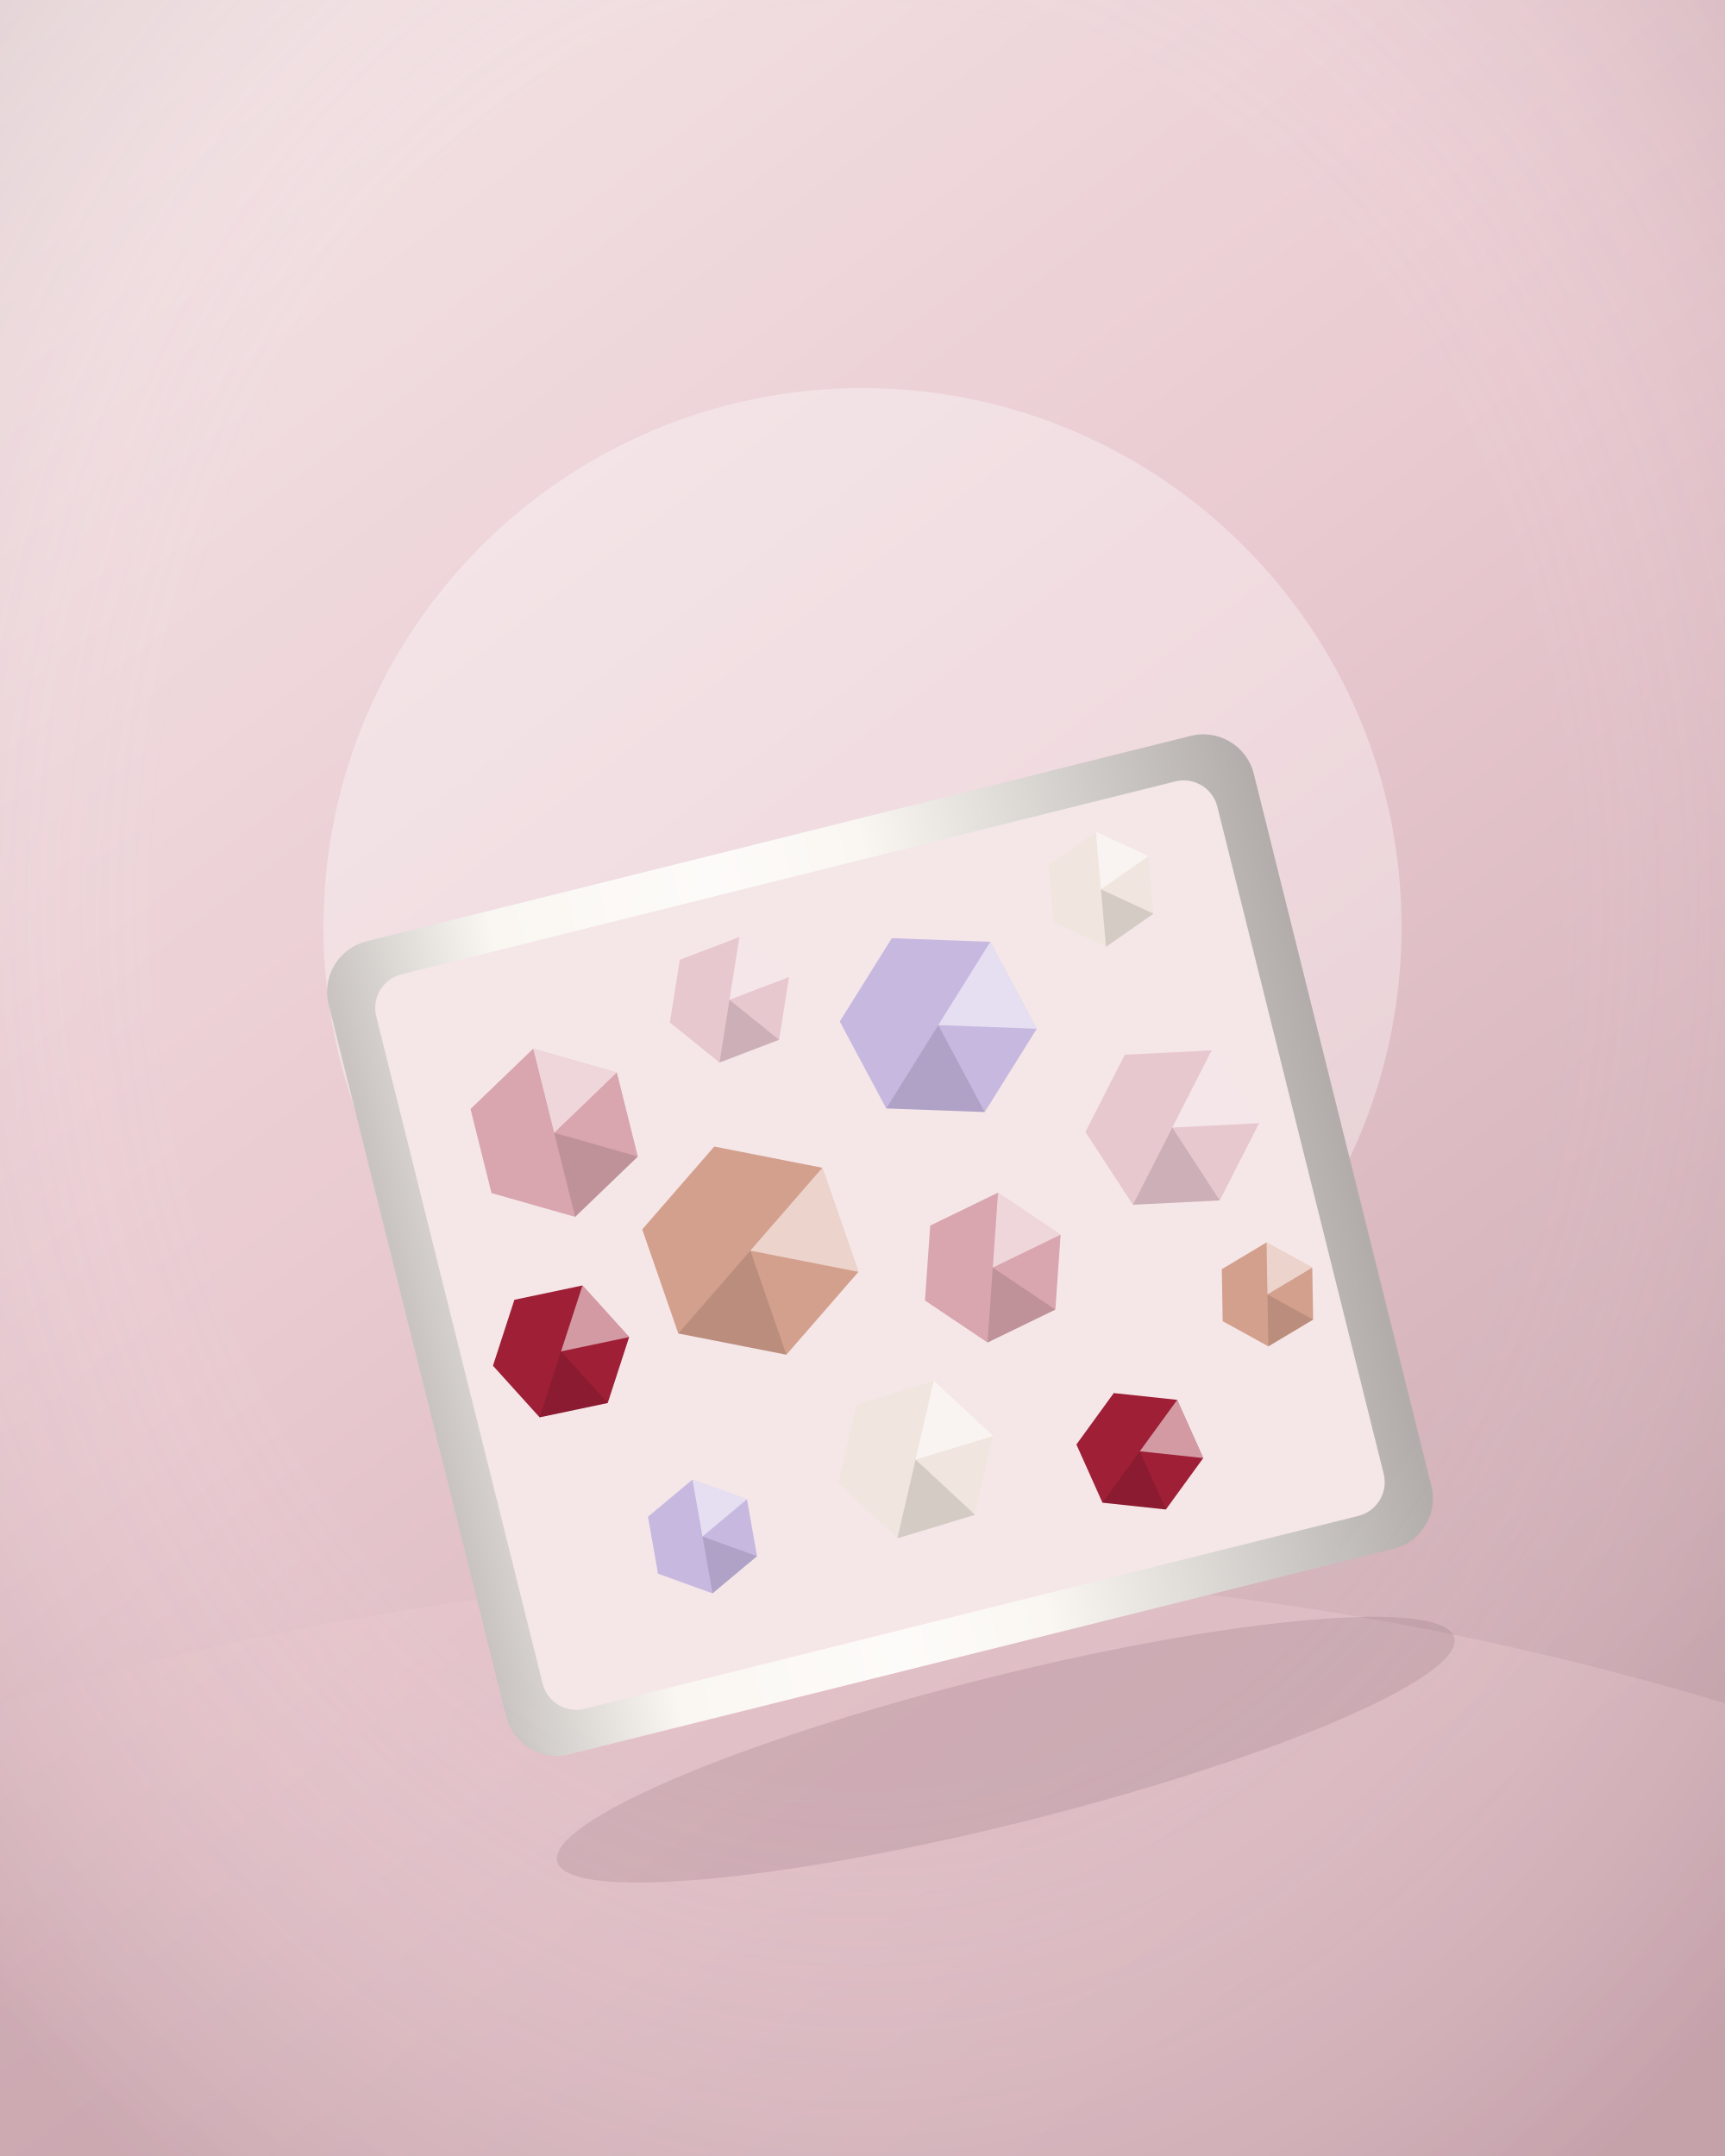
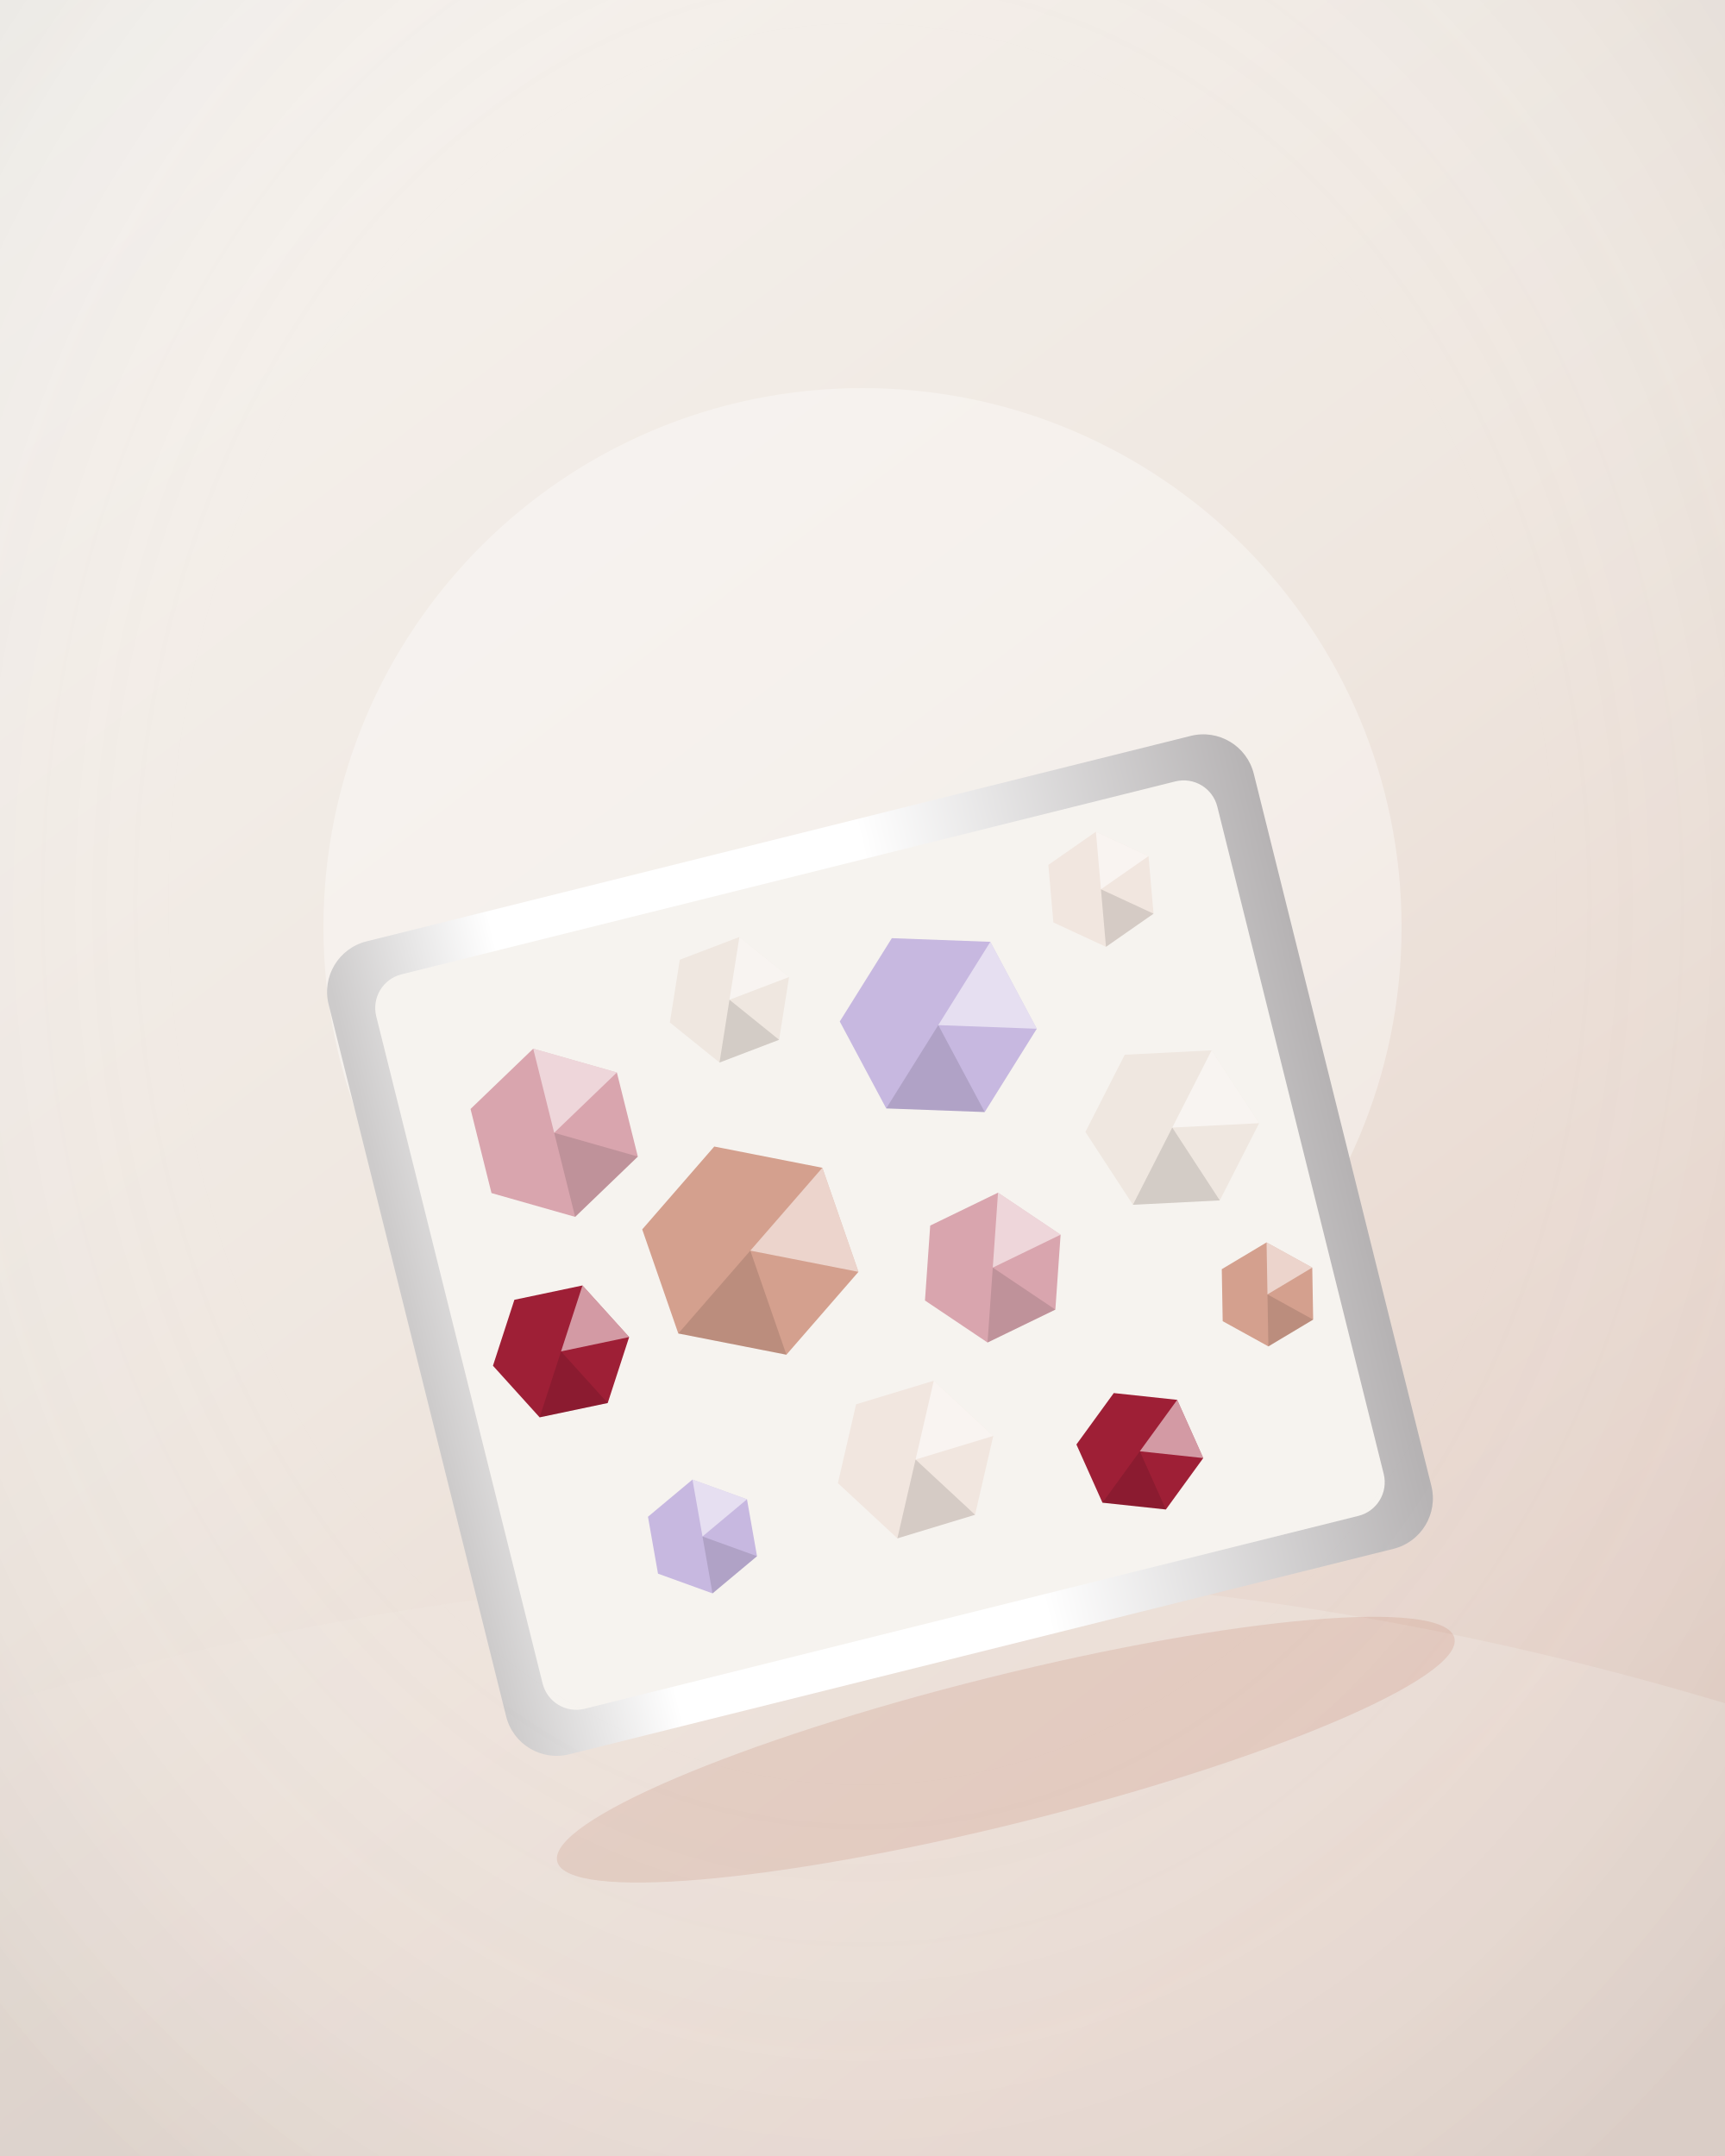
<svg xmlns="http://www.w3.org/2000/svg" viewBox="0 0 800 1000" width="800" height="1000" role="img">
  <defs>
    <linearGradient id="bg119" x1="0" y1="0" x2=".6" y2="1">
-       <stop offset="0" stop-color="#F5E7E8" />
-       <stop offset=".55" stop-color="#E8C8CF" />
-       <stop offset="1" stop-color="#ceacb4" />
+       <stop offset="0" stop-color="#F6F3EF" />
+       <stop offset=".55" stop-color="#EFE7E0" />
+       <stop offset="1" stop-color="#e6d3ca" />
    </linearGradient>
    <radialGradient id="v120" cx=".5" cy=".42" r=".72">
      <stop offset=".55" stop-color="#fff" stop-opacity="0" />
-       <stop offset="1" stop-color="#572B3A" stop-opacity=".16" />
+       <stop offset="1" stop-color="#141110" stop-opacity=".07" />
    </radialGradient>
    <linearGradient id="g118" x1="0" y1="0" x2="1" y2="0">
-       <stop offset="0" stop-color="#c9c4c1" />
-       <stop offset=".18" stop-color="#FAF7F2" />
-       <stop offset=".42" stop-color="#fdfbf9" />
-       <stop offset=".58" stop-color="#FAF7F2" />
-       <stop offset="1" stop-color="#b2adab" />
+       <stop offset="0" stop-color="#cdcbcb" />
+       <stop offset=".18" stop-color="#FFFFFF" />
+       <stop offset=".42" stop-color="#ffffff" />
+       <stop offset=".58" stop-color="#FFFFFF" />
+       <stop offset="1" stop-color="#b6b3b4" />
    </linearGradient>
  </defs>
  <rect width="800" height="1000" fill="url(#bg119)" />
  <circle cx="400" cy="430" r="250" fill="#fff" opacity=".34" />
-   <path d="M0 1000 L0 790 Q 400 670 800 790 L800 1000 Z" fill="#E8C8CF" opacity=".45" />
+   <path d="M0 1000 L0 790 Q 400 670 800 790 L800 1000 Z" fill="#EFE7E0" opacity=".45" />
  <g transform="translate(400,545) rotate(-14) scale(1.34)">
-     <ellipse cx="0" cy="205" rx="160" ry="25.6" fill="#572B3A" opacity=".13" />
+     <ellipse cx="0" cy="205" rx="160" ry="25.6" fill="#A8432A" opacity=".13" />
    <rect x="-165" y="-120" width="330" height="290" rx="18" fill="url(#g118)" />
-     <rect x="-150" y="-106" width="300" height="262" rx="12" fill="#F5E7E8" />
+     <rect x="-150" y="-106" width="300" height="262" rx="12" fill="#F6F3EF" />
    <g transform="translate(-100,-40) rotate(0)">
      <path d="M0 -30 L26.1 -15 L26.1 15 L0 30 L-26.1 15 L-26.1 -15 Z" fill="#D9A5AE" />
      <path d="M0 -30 L26.1 -15 L0 0 Z" fill="#fff" opacity=".55" />
      <path d="M0 0 L26.1 15 L0 30 Z" fill="#000" opacity=".12" />
    </g>
    <g transform="translate(-30,-70) rotate(23)">
-       <path d="M0 -22 L19.14 -11 L19.14 11 L0 22 L-19.14 11 L-19.14 -11 Z" fill="#E8C8CF" />
+       <path d="M0 -22 L19.14 -11 L19.14 11 L0 22 L-19.14 11 L-19.14 -11 Z" fill="#EFE7E0" />
      <path d="M0 -22 L19.14 -11 L0 0 Z" fill="#fff" opacity=".55" />
      <path d="M0 0 L19.14 11 L0 22 Z" fill="#000" opacity=".12" />
    </g>
    <g transform="translate(38,-44) rotate(46)">
      <path d="M0 -34 L29.58 -17 L29.58 17 L0 34 L-29.58 17 L-29.58 -17 Z" fill="#C7B8E0" />
      <path d="M0 -34 L29.58 -17 L0 0 Z" fill="#fff" opacity=".55" />
      <path d="M0 0 L29.58 17 L0 34 Z" fill="#000" opacity=".12" />
    </g>
    <g transform="translate(104,-76) rotate(9)">
      <path d="M0 -20 L17.4 -10 L17.4 10 L0 20 L-17.4 10 L-17.4 -10 Z" fill="#F1E6DF" />
      <path d="M0 -20 L17.4 -10 L0 0 Z" fill="#fff" opacity=".55" />
      <path d="M0 0 L17.4 10 L0 20 Z" fill="#000" opacity=".12" />
    </g>
    <g transform="translate(-116,34) rotate(32)">
      <path d="M0 -24 L20.88 -12 L20.88 12 L0 24 L-20.88 12 L-20.88 -12 Z" fill="#9E1F36" />
      <path d="M0 -24 L20.88 -12 L0 0 Z" fill="#fff" opacity=".55" />
      <path d="M0 0 L20.88 12 L0 24 Z" fill="#000" opacity=".12" />
    </g>
    <g transform="translate(-44,16) rotate(55)">
      <path d="M0 -38 L33.06 -19 L33.06 19 L0 38 L-33.06 19 L-33.06 -19 Z" fill="#D4A08E" />
      <path d="M0 -38 L33.06 -19 L0 0 Z" fill="#fff" opacity=".55" />
      <path d="M0 0 L33.06 19 L0 38 Z" fill="#000" opacity=".12" />
    </g>
    <g transform="translate(36,42) rotate(18)">
      <path d="M0 -26 L22.62 -13 L22.62 13 L0 26 L-22.62 13 L-22.62 -13 Z" fill="#D9A5AE" />
      <path d="M0 -26 L22.62 -13 L0 0 Z" fill="#fff" opacity=".55" />
      <path d="M0 0 L22.62 13 L0 26 Z" fill="#000" opacity=".12" />
    </g>
    <g transform="translate(108,10) rotate(41)">
-       <path d="M0 -30 L26.1 -15 L26.1 15 L0 30 L-26.1 15 L-26.1 -15 Z" fill="#E8C8CF" />
+       <path d="M0 -30 L26.1 -15 L26.1 15 L0 30 L-26.1 15 L-26.1 -15 Z" fill="#EFE7E0" />
      <path d="M0 -30 L26.1 -15 L0 0 Z" fill="#fff" opacity=".55" />
      <path d="M0 0 L26.1 15 L0 30 Z" fill="#000" opacity=".12" />
    </g>
    <g transform="translate(-84,108) rotate(4)">
      <path d="M0 -20 L17.4 -10 L17.4 10 L0 20 L-17.4 10 L-17.4 -10 Z" fill="#C7B8E0" />
      <path d="M0 -20 L17.4 -10 L0 0 Z" fill="#fff" opacity=".55" />
      <path d="M0 0 L17.4 10 L0 20 Z" fill="#000" opacity=".12" />
    </g>
    <g transform="translate(-6,100) rotate(27)">
      <path d="M0 -28 L24.36 -14 L24.36 14 L0 28 L-24.36 14 L-24.36 -14 Z" fill="#F1E6DF" />
      <path d="M0 -28 L24.36 -14 L0 0 Z" fill="#fff" opacity=".55" />
      <path d="M0 0 L24.36 14 L0 28 Z" fill="#000" opacity=".12" />
    </g>
    <g transform="translate(70,116) rotate(50)">
      <path d="M0 -22 L19.14 -11 L19.14 11 L0 22 L-19.14 11 L-19.14 -11 Z" fill="#9E1F36" />
      <path d="M0 -22 L19.14 -11 L0 0 Z" fill="#fff" opacity=".55" />
      <path d="M0 0 L19.14 11 L0 22 Z" fill="#000" opacity=".12" />
    </g>
    <g transform="translate(126,74) rotate(13)">
      <path d="M0 -18 L15.66 -9 L15.66 9 L0 18 L-15.66 9 L-15.66 -9 Z" fill="#D4A08E" />
      <path d="M0 -18 L15.66 -9 L0 0 Z" fill="#fff" opacity=".55" />
      <path d="M0 0 L15.66 9 L0 18 Z" fill="#000" opacity=".12" />
    </g>
  </g>
  <rect width="800" height="1000" fill="url(#v120)" />
</svg>
